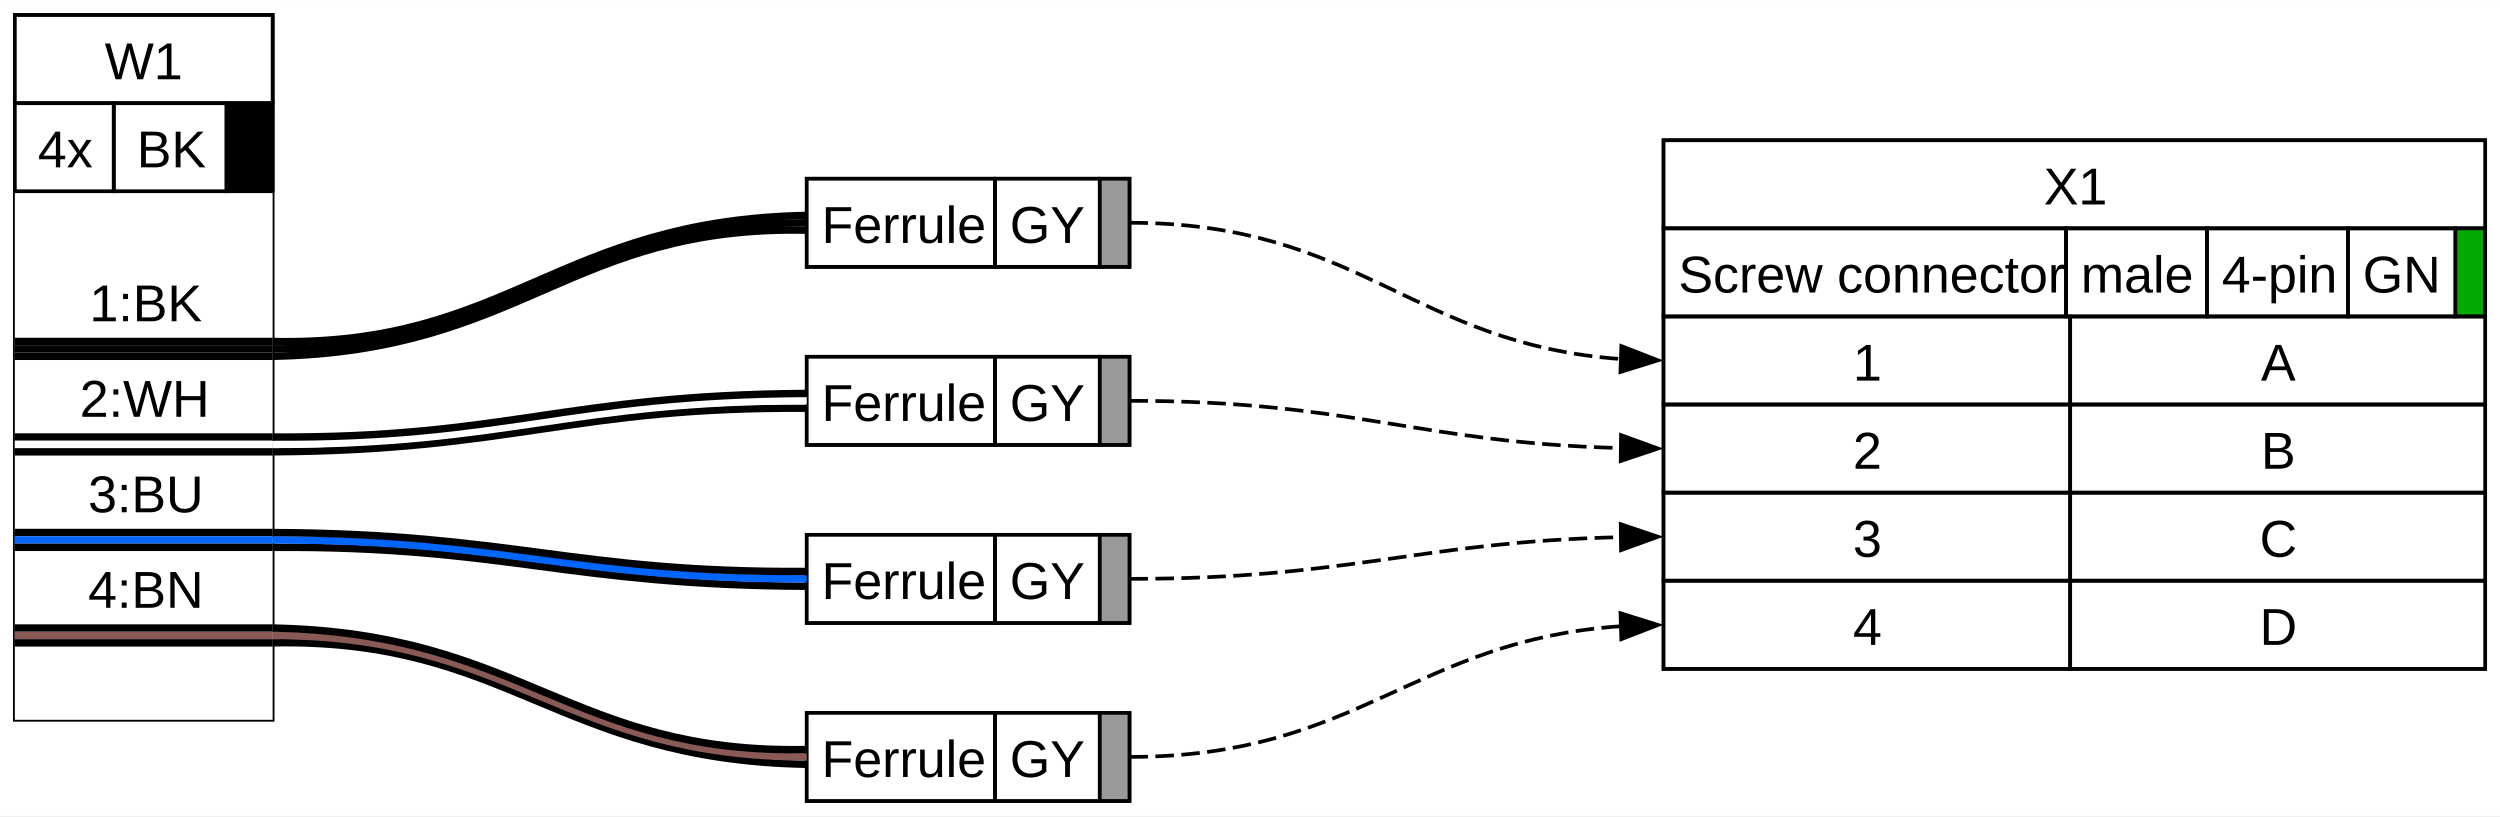
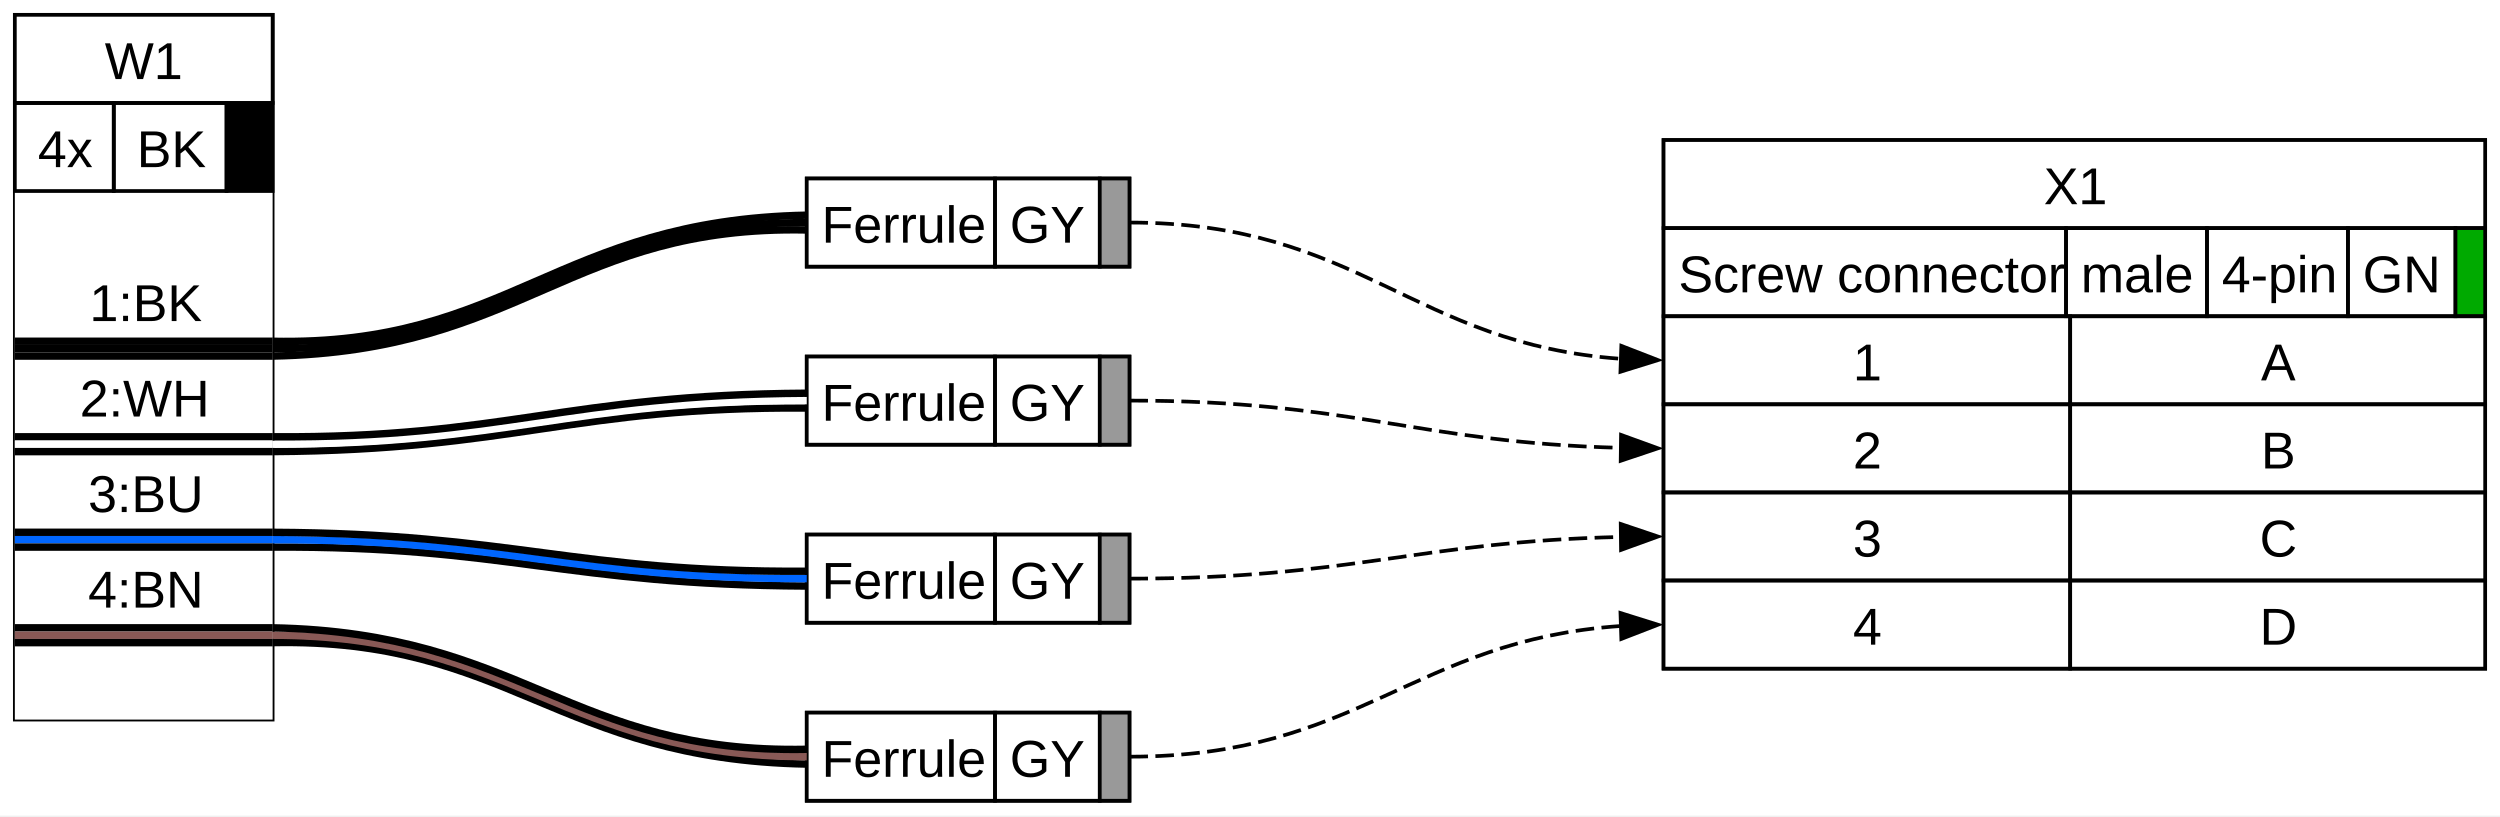
- <svg xmlns="http://www.w3.org/2000/svg" width="674pt" height="220pt" viewBox="0.00 0.00 674.00 219.88">
+ <svg xmlns="http://www.w3.org/2000/svg" width="674pt" height="220pt" viewBox="0.00 0.00 674.00 220.00">
  <g id="graph0" class="graph" transform="scale(1 1) rotate(0) translate(4 215.88)">
    <polygon fill="#ffffff" stroke="none" points="-4,4 -4,-215.88 670,-215.88 670,4 -4,4" />
    <g id="node1" class="node">
      <polygon fill="#ffffff" stroke="black" points="300.5,-167.75 213.5,-167.75 213.5,-144 300.5,-144 300.5,-167.75" />
      <polygon fill="#ffffff" stroke="none" points="213.5,-144 213.5,-167.75 300.5,-167.75 300.5,-144 213.5,-144" />
      <polygon fill="none" stroke="black" points="213.5,-144 213.5,-167.75 264.25,-167.75 264.25,-144 213.5,-144" />
-       <text text-anchor="start" x="217.5" y="-150.45" font-family="arial" font-size="14.00">Ferrule</text>
+       <text xml:space="preserve" text-anchor="start" x="217.5" y="-150.45" font-family="arial" font-size="14.00">Ferrule</text>
      <polygon fill="none" stroke="black" points="264.25,-144 264.25,-167.75 292.5,-167.75 292.5,-144 264.25,-144" />
-       <text text-anchor="start" x="268.25" y="-150.45" font-family="arial" font-size="14.00">GY</text>
+       <text xml:space="preserve" text-anchor="start" x="268.25" y="-150.45" font-family="arial" font-size="14.00">GY</text>
      <polygon fill="#999999" stroke="none" points="292.5,-144 292.5,-167.75 300.5,-167.75 300.5,-144 292.5,-144" />
      <polygon fill="none" stroke="black" points="292.5,-144 292.5,-167.75 300.5,-167.75 300.5,-144 292.5,-144" />
    </g>
    <g id="node5" class="node">
      <polygon fill="#ffffff" stroke="black" points="666,-178.12 444.5,-178.12 444.5,-35.62 666,-35.62 666,-178.12" />
      <polygon fill="#ffffff" stroke="none" points="444.5,-35.62 444.5,-178.12 666,-178.12 666,-35.62 444.5,-35.62" />
      <polygon fill="none" stroke="black" points="444.5,-154.38 444.5,-178.12 666,-178.12 666,-154.38 444.5,-154.38" />
-       <text text-anchor="start" x="547" y="-160.82" font-family="arial" font-size="14.00">X1</text>
+       <text xml:space="preserve" text-anchor="start" x="547" y="-160.82" font-family="arial" font-size="14.00">X1</text>
      <polygon fill="none" stroke="black" points="444.5,-130.62 444.5,-154.38 553,-154.38 553,-130.62 444.5,-130.62" />
-       <text text-anchor="start" x="448.5" y="-137.07" font-family="arial" font-size="14.00">Screw connector</text>
+       <text xml:space="preserve" text-anchor="start" x="448.5" y="-137.07" font-family="arial" font-size="14.00">Screw connector</text>
      <polygon fill="none" stroke="black" points="553,-130.62 553,-154.38 591,-154.38 591,-130.62 553,-130.62" />
-       <text text-anchor="start" x="557" y="-137.07" font-family="arial" font-size="14.00">male</text>
+       <text xml:space="preserve" text-anchor="start" x="557" y="-137.07" font-family="arial" font-size="14.00">male</text>
      <polygon fill="none" stroke="black" points="591,-130.62 591,-154.38 629,-154.38 629,-130.62 591,-130.62" />
-       <text text-anchor="start" x="595" y="-137.07" font-family="arial" font-size="14.00">4-pin</text>
+       <text xml:space="preserve" text-anchor="start" x="595" y="-137.07" font-family="arial" font-size="14.00">4-pin</text>
      <polygon fill="none" stroke="black" points="629,-130.62 629,-154.38 658,-154.38 658,-130.62 629,-130.62" />
-       <text text-anchor="start" x="633" y="-137.07" font-family="arial" font-size="14.00">GN</text>
+       <text xml:space="preserve" text-anchor="start" x="633" y="-137.07" font-family="arial" font-size="14.00">GN</text>
      <polygon fill="#00aa00" stroke="none" points="658,-130.62 658,-154.38 666,-154.38 666,-130.62 658,-130.62" />
      <polygon fill="none" stroke="black" points="658,-130.62 658,-154.38 666,-154.38 666,-130.62 658,-130.62" />
      <polygon fill="none" stroke="black" points="444.5,-106.88 444.5,-130.62 554.12,-130.62 554.12,-106.88 444.5,-106.88" />
-       <text text-anchor="start" x="495.56" y="-113.33" font-family="arial" font-size="14.00">1</text>
+       <text xml:space="preserve" text-anchor="start" x="495.56" y="-113.33" font-family="arial" font-size="14.00">1</text>
      <polygon fill="none" stroke="black" points="554.12,-106.88 554.12,-130.62 666,-130.62 666,-106.88 554.12,-106.88" />
-       <text text-anchor="start" x="605.56" y="-113.33" font-family="arial" font-size="14.00">A</text>
+       <text xml:space="preserve" text-anchor="start" x="605.56" y="-113.33" font-family="arial" font-size="14.00">A</text>
      <polygon fill="none" stroke="black" points="444.5,-83.12 444.5,-106.88 554.12,-106.88 554.12,-83.12 444.5,-83.12" />
-       <text text-anchor="start" x="495.56" y="-89.58" font-family="arial" font-size="14.00">2</text>
+       <text xml:space="preserve" text-anchor="start" x="495.56" y="-89.58" font-family="arial" font-size="14.00">2</text>
      <polygon fill="none" stroke="black" points="554.12,-83.12 554.12,-106.88 666,-106.88 666,-83.12 554.12,-83.12" />
-       <text text-anchor="start" x="605.56" y="-89.58" font-family="arial" font-size="14.00">B</text>
+       <text xml:space="preserve" text-anchor="start" x="605.56" y="-89.58" font-family="arial" font-size="14.00">B</text>
      <polygon fill="none" stroke="black" points="444.5,-59.38 444.5,-83.12 554.12,-83.12 554.12,-59.38 444.5,-59.38" />
-       <text text-anchor="start" x="495.56" y="-65.83" font-family="arial" font-size="14.00">3</text>
+       <text xml:space="preserve" text-anchor="start" x="495.56" y="-65.83" font-family="arial" font-size="14.00">3</text>
      <polygon fill="none" stroke="black" points="554.12,-59.38 554.12,-83.12 666,-83.12 666,-59.38 554.12,-59.38" />
-       <text text-anchor="start" x="605.19" y="-65.83" font-family="arial" font-size="14.00">C</text>
+       <text xml:space="preserve" text-anchor="start" x="605.19" y="-65.83" font-family="arial" font-size="14.00">C</text>
      <polygon fill="none" stroke="black" points="444.5,-35.62 444.5,-59.38 554.12,-59.38 554.12,-35.62 444.5,-35.62" />
-       <text text-anchor="start" x="495.56" y="-42.08" font-family="arial" font-size="14.00">4</text>
+       <text xml:space="preserve" text-anchor="start" x="495.56" y="-42.08" font-family="arial" font-size="14.00">4</text>
      <polygon fill="none" stroke="black" points="554.12,-35.62 554.12,-59.38 666,-59.38 666,-35.62 554.12,-35.62" />
-       <text text-anchor="start" x="605.19" y="-42.08" font-family="arial" font-size="14.00">D</text>
+       <text xml:space="preserve" text-anchor="start" x="605.19" y="-42.08" font-family="arial" font-size="14.00">D</text>
    </g>
    <g id="edge5" class="edge">
      <path fill="none" stroke="#000000" stroke-dasharray="5,2" d="M300.5,-155.88C362.59,-155.88 376.78,-123.11 433.07,-119.14" />
      <polygon fill="#000000" stroke="#000000" points="433.11,-122.64 442.99,-118.8 432.87,-115.65 433.11,-122.64" />
    </g>
    <g id="node2" class="node">
      <polygon fill="#ffffff" stroke="black" points="300.5,-119.75 213.5,-119.75 213.5,-96 300.5,-96 300.5,-119.75" />
      <polygon fill="#ffffff" stroke="none" points="213.5,-96 213.5,-119.75 300.5,-119.75 300.5,-96 213.5,-96" />
      <polygon fill="none" stroke="black" points="213.5,-96 213.5,-119.75 264.25,-119.75 264.25,-96 213.5,-96" />
-       <text text-anchor="start" x="217.5" y="-102.45" font-family="arial" font-size="14.00">Ferrule</text>
+       <text xml:space="preserve" text-anchor="start" x="217.5" y="-102.45" font-family="arial" font-size="14.00">Ferrule</text>
      <polygon fill="none" stroke="black" points="264.25,-96 264.25,-119.75 292.5,-119.75 292.5,-96 264.25,-96" />
-       <text text-anchor="start" x="268.25" y="-102.45" font-family="arial" font-size="14.00">GY</text>
+       <text xml:space="preserve" text-anchor="start" x="268.25" y="-102.45" font-family="arial" font-size="14.00">GY</text>
      <polygon fill="#999999" stroke="none" points="292.5,-96 292.5,-119.75 300.5,-119.75 300.5,-96 292.5,-96" />
      <polygon fill="none" stroke="black" points="292.5,-96 292.5,-119.75 300.5,-119.75 300.5,-96 292.5,-96" />
    </g>
    <g id="edge6" class="edge">
      <path fill="none" stroke="#000000" stroke-dasharray="5,2" d="M300.5,-107.88C360.74,-107.88 378.12,-96.56 433,-95.14" />
      <polygon fill="#000000" stroke="#000000" points="433.03,-98.64 442.99,-95.02 432.94,-91.65 433.03,-98.64" />
    </g>
    <g id="node3" class="node">
      <polygon fill="#ffffff" stroke="black" points="300.5,-71.75 213.5,-71.75 213.5,-48 300.5,-48 300.5,-71.75" />
      <polygon fill="#ffffff" stroke="none" points="213.5,-48 213.5,-71.75 300.5,-71.75 300.5,-48 213.5,-48" />
      <polygon fill="none" stroke="black" points="213.5,-48 213.5,-71.75 264.25,-71.75 264.25,-48 213.5,-48" />
-       <text text-anchor="start" x="217.5" y="-54.45" font-family="arial" font-size="14.00">Ferrule</text>
+       <text xml:space="preserve" text-anchor="start" x="217.5" y="-54.45" font-family="arial" font-size="14.00">Ferrule</text>
      <polygon fill="none" stroke="black" points="264.25,-48 264.25,-71.75 292.5,-71.75 292.5,-48 264.25,-48" />
-       <text text-anchor="start" x="268.25" y="-54.45" font-family="arial" font-size="14.00">GY</text>
+       <text xml:space="preserve" text-anchor="start" x="268.25" y="-54.45" font-family="arial" font-size="14.00">GY</text>
      <polygon fill="#999999" stroke="none" points="292.5,-48 292.5,-71.75 300.5,-71.75 300.5,-48 292.5,-48" />
      <polygon fill="none" stroke="black" points="292.5,-48 292.5,-71.75 300.5,-71.75 300.5,-48 292.5,-48" />
    </g>
    <g id="edge7" class="edge">
      <path fill="none" stroke="#000000" stroke-dasharray="5,2" d="M300.5,-59.88C360.69,-59.88 378.16,-69.87 433.01,-71.12" />
      <polygon fill="#000000" stroke="#000000" points="432.95,-74.62 442.99,-71.23 433.03,-67.62 432.95,-74.62" />
    </g>
    <g id="node4" class="node">
      <polygon fill="#ffffff" stroke="black" points="300.5,-23.75 213.5,-23.75 213.5,0 300.5,0 300.5,-23.75" />
      <polygon fill="#ffffff" stroke="none" points="213.5,0 213.5,-23.75 300.5,-23.75 300.5,0 213.5,0" />
      <polygon fill="none" stroke="black" points="213.5,0 213.5,-23.75 264.25,-23.75 264.25,0 213.5,0" />
-       <text text-anchor="start" x="217.5" y="-6.45" font-family="arial" font-size="14.00">Ferrule</text>
+       <text xml:space="preserve" text-anchor="start" x="217.5" y="-6.45" font-family="arial" font-size="14.00">Ferrule</text>
      <polygon fill="none" stroke="black" points="264.25,0 264.25,-23.75 292.5,-23.75 292.5,0 264.25,0" />
-       <text text-anchor="start" x="268.25" y="-6.45" font-family="arial" font-size="14.00">GY</text>
+       <text xml:space="preserve" text-anchor="start" x="268.25" y="-6.45" font-family="arial" font-size="14.00">GY</text>
      <polygon fill="#999999" stroke="none" points="292.5,0 292.5,-23.75 300.5,-23.75 300.5,0 292.5,0" />
      <polygon fill="none" stroke="black" points="292.5,0 292.5,-23.75 300.5,-23.75 300.5,0 292.5,0" />
    </g>
    <g id="edge8" class="edge">
      <path fill="none" stroke="#000000" stroke-dasharray="5,2" d="M300.5,-11.88C362.44,-11.88 376.9,-43.32 433.09,-47.12" />
      <polygon fill="#000000" stroke="#000000" points="432.88,-50.62 442.99,-47.45 433.11,-43.62 432.88,-50.62" />
    </g>
    <g id="node6" class="node">
      <polygon fill="#ffffff" stroke="black" points="69.5,-211.88 0,-211.88 0,-21.88 69.5,-21.88 69.5,-211.88" />
      <polygon fill="#ffffff" stroke="none" points="0,-21.88 0,-211.88 69.5,-211.88 69.5,-21.88 0,-21.88" />
      <polygon fill="none" stroke="black" points="0,-188.12 0,-211.88 69.5,-211.88 69.5,-188.12 0,-188.12" />
-       <text text-anchor="start" x="24.25" y="-194.57" font-family="arial" font-size="14.00">W1</text>
+       <text xml:space="preserve" text-anchor="start" x="24.25" y="-194.57" font-family="arial" font-size="14.00">W1</text>
      <polygon fill="none" stroke="black" points="0,-164.38 0,-188.12 26.67,-188.12 26.67,-164.38 0,-164.38" />
-       <text text-anchor="start" x="6.21" y="-170.82" font-family="arial" font-size="14.00">4x</text>
+       <text xml:space="preserve" text-anchor="start" x="6.21" y="-170.82" font-family="arial" font-size="14.00">4x</text>
      <polygon fill="none" stroke="black" points="26.67,-164.38 26.67,-188.12 57.08,-188.12 57.08,-164.38 26.67,-164.38" />
-       <text text-anchor="start" x="32.88" y="-170.82" font-family="arial" font-size="14.00">BK</text>
+       <text xml:space="preserve" text-anchor="start" x="32.88" y="-170.82" font-family="arial" font-size="14.00">BK</text>
      <polygon fill="#000000" stroke="none" points="57.08,-164.38 57.08,-188.12 69.5,-188.12 69.5,-164.38 57.08,-164.38" />
      <polygon fill="none" stroke="black" points="57.08,-164.38 57.08,-188.12 69.5,-188.12 69.5,-164.38 57.08,-164.38" />
-       <text text-anchor="start" x="2" y="-149.07" font-family="arial" font-size="14.00"> </text>
-       <text text-anchor="start" x="2" y="-129.32" font-family="arial" font-size="14.00"> </text>
-       <text text-anchor="start" x="9.75" y="-129.32" font-family="arial" font-size="14.00"> </text>
-       <text text-anchor="start" x="20.12" y="-129.32" font-family="arial" font-size="14.00">1:BK</text>
-       <text text-anchor="start" x="56" y="-129.32" font-family="arial" font-size="14.00"> </text>
-       <text text-anchor="start" x="63.75" y="-129.32" font-family="arial" font-size="14.00"> </text>
+       <text xml:space="preserve" text-anchor="start" x="2" y="-149.07" font-family="arial" font-size="14.00"> </text>
+       <text xml:space="preserve" text-anchor="start" x="2" y="-129.32" font-family="arial" font-size="14.00"> </text>
+       <text xml:space="preserve" text-anchor="start" x="9.75" y="-129.32" font-family="arial" font-size="14.00"> </text>
+       <text xml:space="preserve" text-anchor="start" x="20.12" y="-129.32" font-family="arial" font-size="14.00">1:BK</text>
+       <text xml:space="preserve" text-anchor="start" x="56" y="-129.32" font-family="arial" font-size="14.00"> </text>
+       <text xml:space="preserve" text-anchor="start" x="63.75" y="-129.32" font-family="arial" font-size="14.00"> </text>
      <polygon fill="#000000" stroke="none" points="0,-122.88 0,-124.88 69.5,-124.88 69.5,-122.88 0,-122.88" />
      <polygon fill="#000000" stroke="none" points="0,-120.88 0,-122.88 69.5,-122.88 69.5,-120.88 0,-120.88" />
      <polygon fill="#000000" stroke="none" points="0,-118.88 0,-120.88 69.5,-120.88 69.5,-118.88 0,-118.88" />
-       <text text-anchor="start" x="2" y="-103.58" font-family="arial" font-size="14.00"> </text>
-       <text text-anchor="start" x="9.75" y="-103.58" font-family="arial" font-size="14.00"> </text>
-       <text text-anchor="start" x="17.5" y="-103.58" font-family="arial" font-size="14.00">2:WH</text>
-       <text text-anchor="start" x="56" y="-103.58" font-family="arial" font-size="14.00"> </text>
-       <text text-anchor="start" x="63.75" y="-103.58" font-family="arial" font-size="14.00"> </text>
+       <text xml:space="preserve" text-anchor="start" x="2" y="-103.58" font-family="arial" font-size="14.00"> </text>
+       <text xml:space="preserve" text-anchor="start" x="9.75" y="-103.58" font-family="arial" font-size="14.00"> </text>
+       <text xml:space="preserve" text-anchor="start" x="17.5" y="-103.58" font-family="arial" font-size="14.00">2:WH</text>
+       <text xml:space="preserve" text-anchor="start" x="56" y="-103.58" font-family="arial" font-size="14.00"> </text>
+       <text xml:space="preserve" text-anchor="start" x="63.75" y="-103.58" font-family="arial" font-size="14.00"> </text>
      <polygon fill="#000000" stroke="none" points="0,-97.12 0,-99.12 69.5,-99.12 69.5,-97.12 0,-97.12" />
      <polygon fill="#ffffff" stroke="none" points="0,-95.12 0,-97.12 69.5,-97.12 69.5,-95.12 0,-95.12" />
      <polygon fill="#000000" stroke="none" points="0,-93.12 0,-95.12 69.5,-95.12 69.5,-93.12 0,-93.12" />
-       <text text-anchor="start" x="2" y="-77.83" font-family="arial" font-size="14.00"> </text>
-       <text text-anchor="start" x="9.75" y="-77.83" font-family="arial" font-size="14.00"> </text>
-       <text text-anchor="start" x="19.75" y="-77.83" font-family="arial" font-size="14.00">3:BU</text>
-       <text text-anchor="start" x="56" y="-77.83" font-family="arial" font-size="14.00"> </text>
-       <text text-anchor="start" x="63.75" y="-77.83" font-family="arial" font-size="14.00"> </text>
+       <text xml:space="preserve" text-anchor="start" x="2" y="-77.83" font-family="arial" font-size="14.00"> </text>
+       <text xml:space="preserve" text-anchor="start" x="9.75" y="-77.83" font-family="arial" font-size="14.00"> </text>
+       <text xml:space="preserve" text-anchor="start" x="19.75" y="-77.83" font-family="arial" font-size="14.00">3:BU</text>
+       <text xml:space="preserve" text-anchor="start" x="56" y="-77.83" font-family="arial" font-size="14.00"> </text>
+       <text xml:space="preserve" text-anchor="start" x="63.75" y="-77.83" font-family="arial" font-size="14.00"> </text>
      <polygon fill="#000000" stroke="none" points="0,-71.38 0,-73.38 69.5,-73.38 69.5,-71.38 0,-71.38" />
      <polygon fill="#0066ff" stroke="none" points="0,-69.38 0,-71.38 69.5,-71.38 69.5,-69.38 0,-69.38" />
      <polygon fill="#000000" stroke="none" points="0,-67.38 0,-69.38 69.5,-69.38 69.5,-67.38 0,-67.38" />
-       <text text-anchor="start" x="2" y="-52.08" font-family="arial" font-size="14.00"> </text>
-       <text text-anchor="start" x="9.75" y="-52.08" font-family="arial" font-size="14.00"> </text>
-       <text text-anchor="start" x="19.75" y="-52.08" font-family="arial" font-size="14.00">4:BN</text>
-       <text text-anchor="start" x="56" y="-52.08" font-family="arial" font-size="14.00"> </text>
-       <text text-anchor="start" x="63.75" y="-52.08" font-family="arial" font-size="14.00"> </text>
+       <text xml:space="preserve" text-anchor="start" x="2" y="-52.08" font-family="arial" font-size="14.00"> </text>
+       <text xml:space="preserve" text-anchor="start" x="9.75" y="-52.08" font-family="arial" font-size="14.00"> </text>
+       <text xml:space="preserve" text-anchor="start" x="19.75" y="-52.08" font-family="arial" font-size="14.00">4:BN</text>
+       <text xml:space="preserve" text-anchor="start" x="56" y="-52.08" font-family="arial" font-size="14.00"> </text>
+       <text xml:space="preserve" text-anchor="start" x="63.75" y="-52.08" font-family="arial" font-size="14.00"> </text>
      <polygon fill="#000000" stroke="none" points="0,-45.62 0,-47.62 69.5,-47.62 69.5,-45.62 0,-45.62" />
      <polygon fill="#895956" stroke="none" points="0,-43.62 0,-45.62 69.5,-45.62 69.5,-43.62 0,-43.62" />
      <polygon fill="#000000" stroke="none" points="0,-41.62 0,-43.62 69.5,-43.62 69.5,-41.62 0,-41.62" />
-       <text text-anchor="start" x="2" y="-26.32" font-family="arial" font-size="14.00"> </text>
+       <text xml:space="preserve" text-anchor="start" x="2" y="-26.32" font-family="arial" font-size="14.00"> </text>
    </g>
    <g id="edge1" class="edge">
      <path fill="none" stroke="#000000" stroke-width="2" d="M69.5,-119.88C137.14,-121.19 149.62,-155.19 213.5,-153.88" />
      <path fill="none" stroke="#000000" stroke-width="2" d="M69.5,-121.88C135.26,-121.88 147.74,-155.87 213.5,-155.87" />
      <path fill="none" stroke="#000000" stroke-width="2" d="M69.5,-123.87C133.38,-122.56 145.86,-156.56 213.5,-157.87" />
    </g>
    <g id="edge2" class="edge">
      <path fill="none" stroke="#000000" stroke-width="2" d="M69.5,-94.13C134.92,-94.53 150.49,-106.28 213.5,-105.88" />
      <path fill="none" stroke="#ffffff" stroke-width="2" d="M69.5,-96.12C133.71,-96.12 149.29,-107.88 213.5,-107.88" />
      <path fill="none" stroke="#000000" stroke-width="2" d="M69.5,-98.12C132.51,-97.72 148.08,-109.47 213.5,-109.87" />
    </g>
    <g id="edge3" class="edge">
      <path fill="none" stroke="#000000" stroke-width="2" d="M69.5,-68.38C132.56,-68.71 148.22,-58.21 213.5,-57.88" />
      <path fill="none" stroke="#0066ff" stroke-width="2" d="M69.5,-70.38C133.67,-70.38 149.33,-59.88 213.5,-59.88" />
      <path fill="none" stroke="#000000" stroke-width="2" d="M69.5,-72.37C134.78,-72.04 150.44,-61.54 213.5,-61.87" />
    </g>
    <g id="edge4" class="edge">
      <path fill="none" stroke="#000000" stroke-width="2" d="M69.5,-42.63C133.27,-43.9 146,-11.15 213.5,-9.88" />
      <path fill="none" stroke="#895956" stroke-width="2" d="M69.5,-44.62C135.13,-44.63 147.87,-11.88 213.5,-11.88" />
      <path fill="none" stroke="#000000" stroke-width="2" d="M69.5,-46.62C137,-45.35 149.73,-12.6 213.5,-13.87" />
    </g>
  </g>
</svg>
